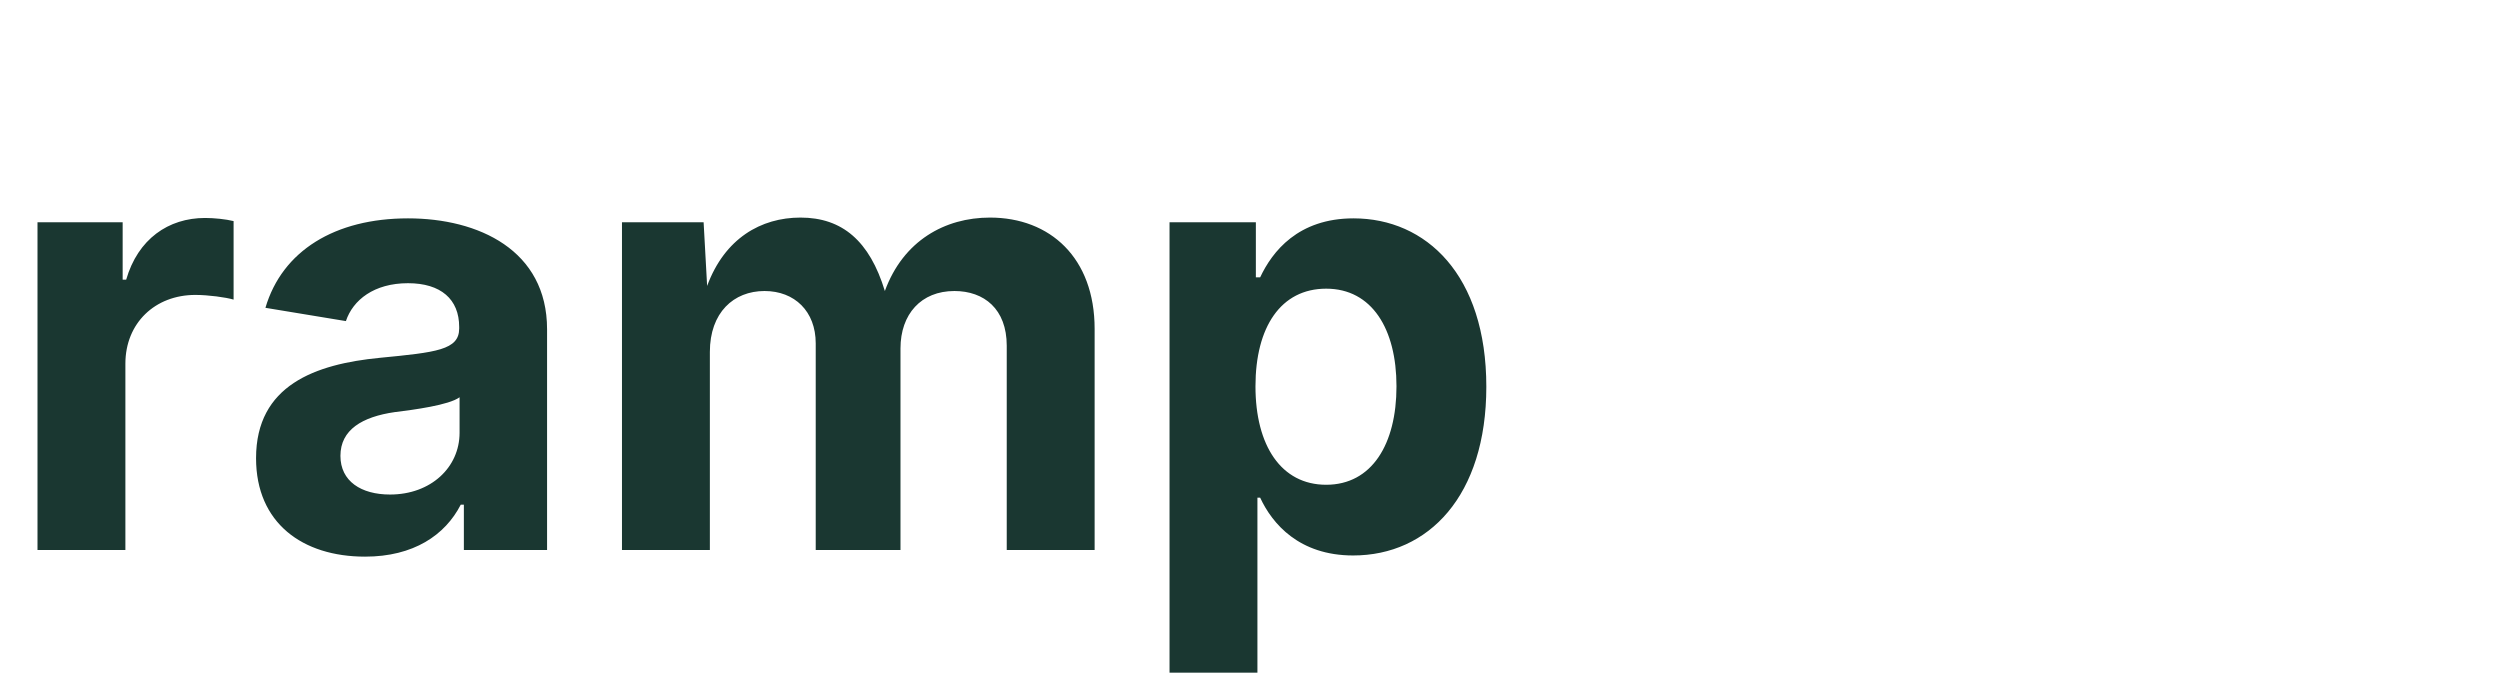
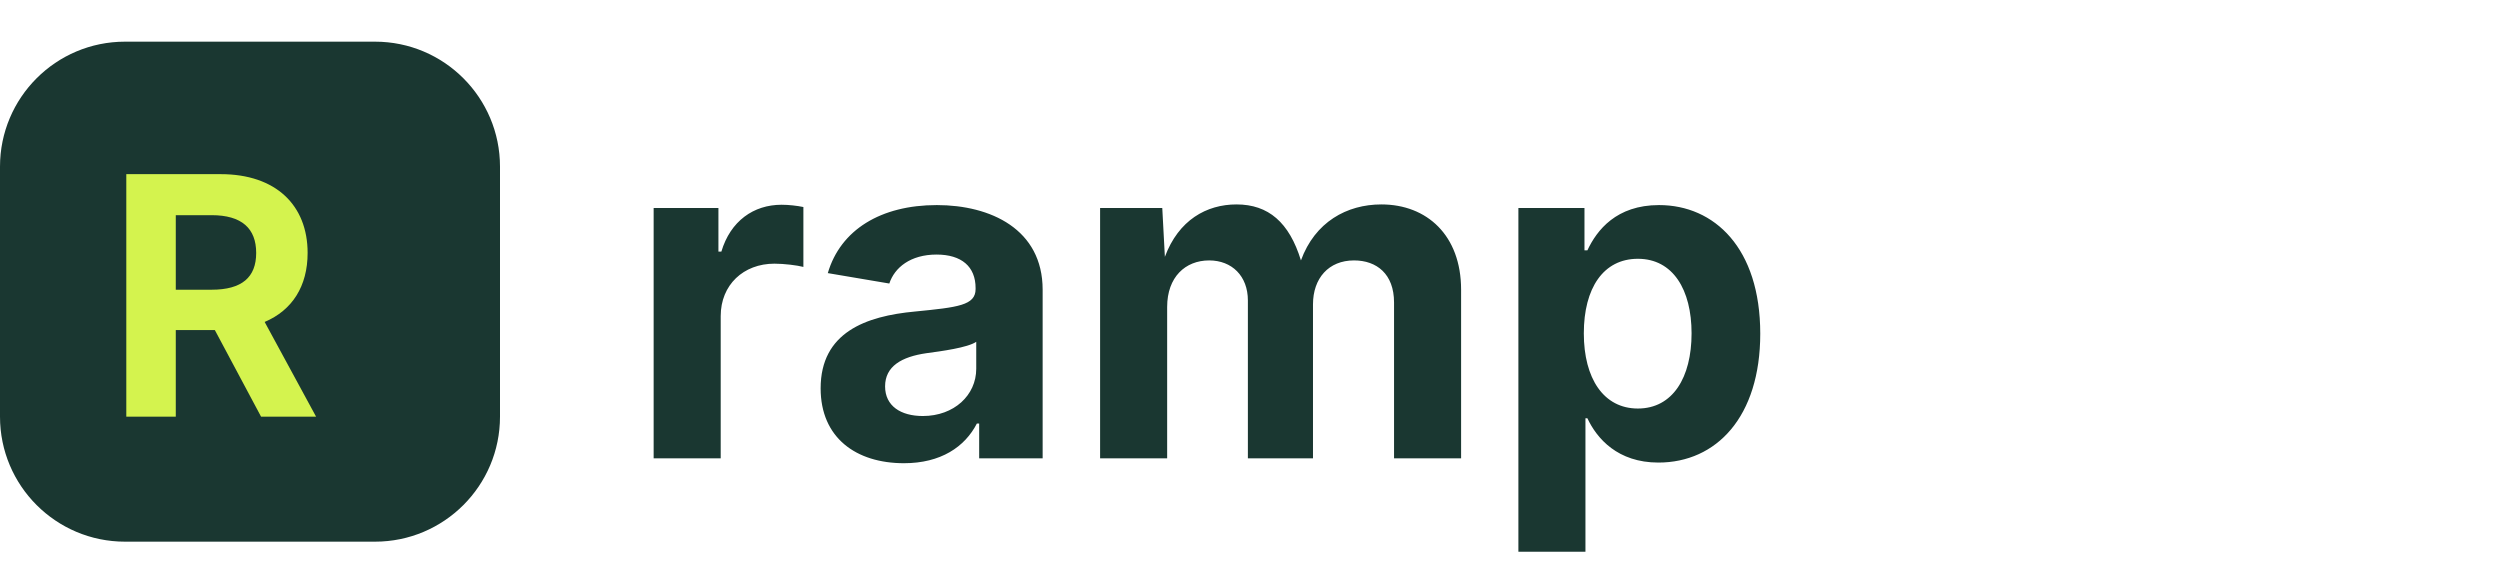
- <svg xmlns="http://www.w3.org/2000/svg" width="100" height="28" viewBox="0 0 100 28" fill="none">
-   <text x="0" y="22" font-family="Inter, Arial, sans-serif" font-size="24" font-weight="700" fill="#1A3731">ramp</text>
+ <svg xmlns="http://www.w3.org/2000/svg" width="120" height="28" viewBox="0 0 120 28" fill="none">
+   <rect x="0" y="2" width="24" height="24" rx="6" fill="#1A3731" />
+   <text x="5" y="20" font-family="Inter, Arial, sans-serif" font-size="16" font-weight="700" fill="#D4F34E">R</text>
+   <text x="30" y="22" font-family="Inter, Arial, sans-serif" font-size="22" font-weight="700" fill="#1A3731">ramp</text>
</svg>
